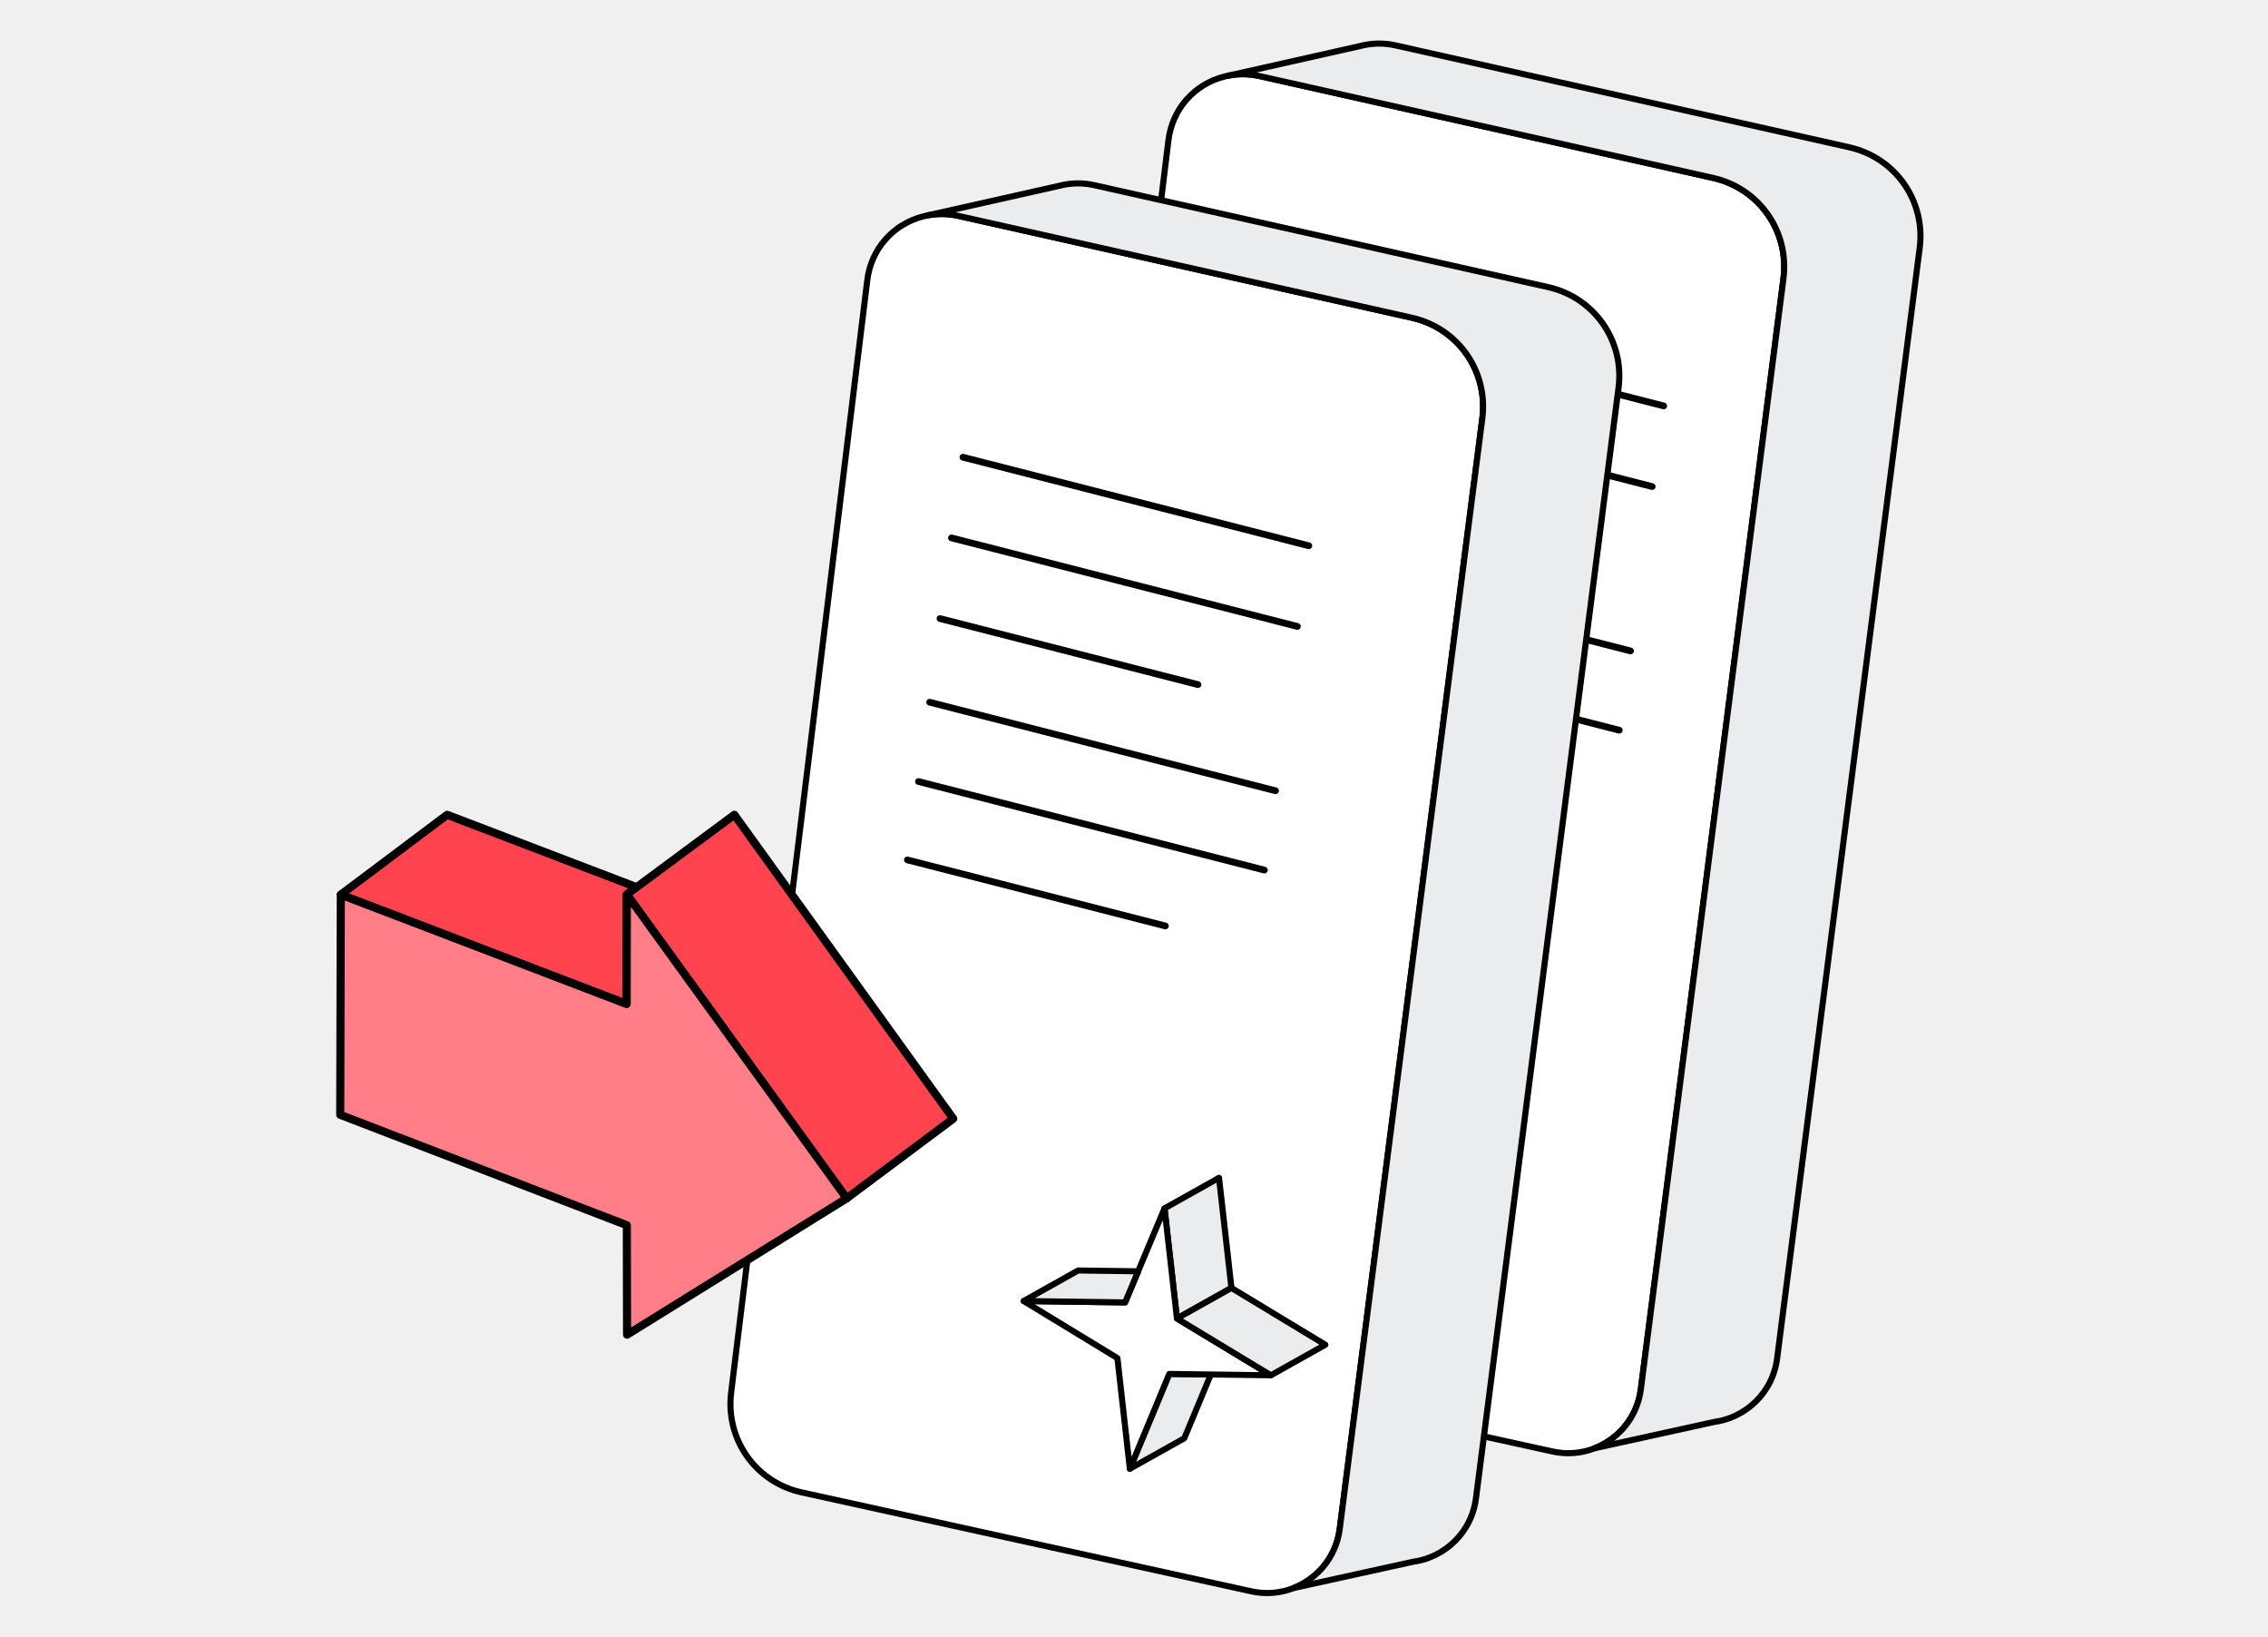
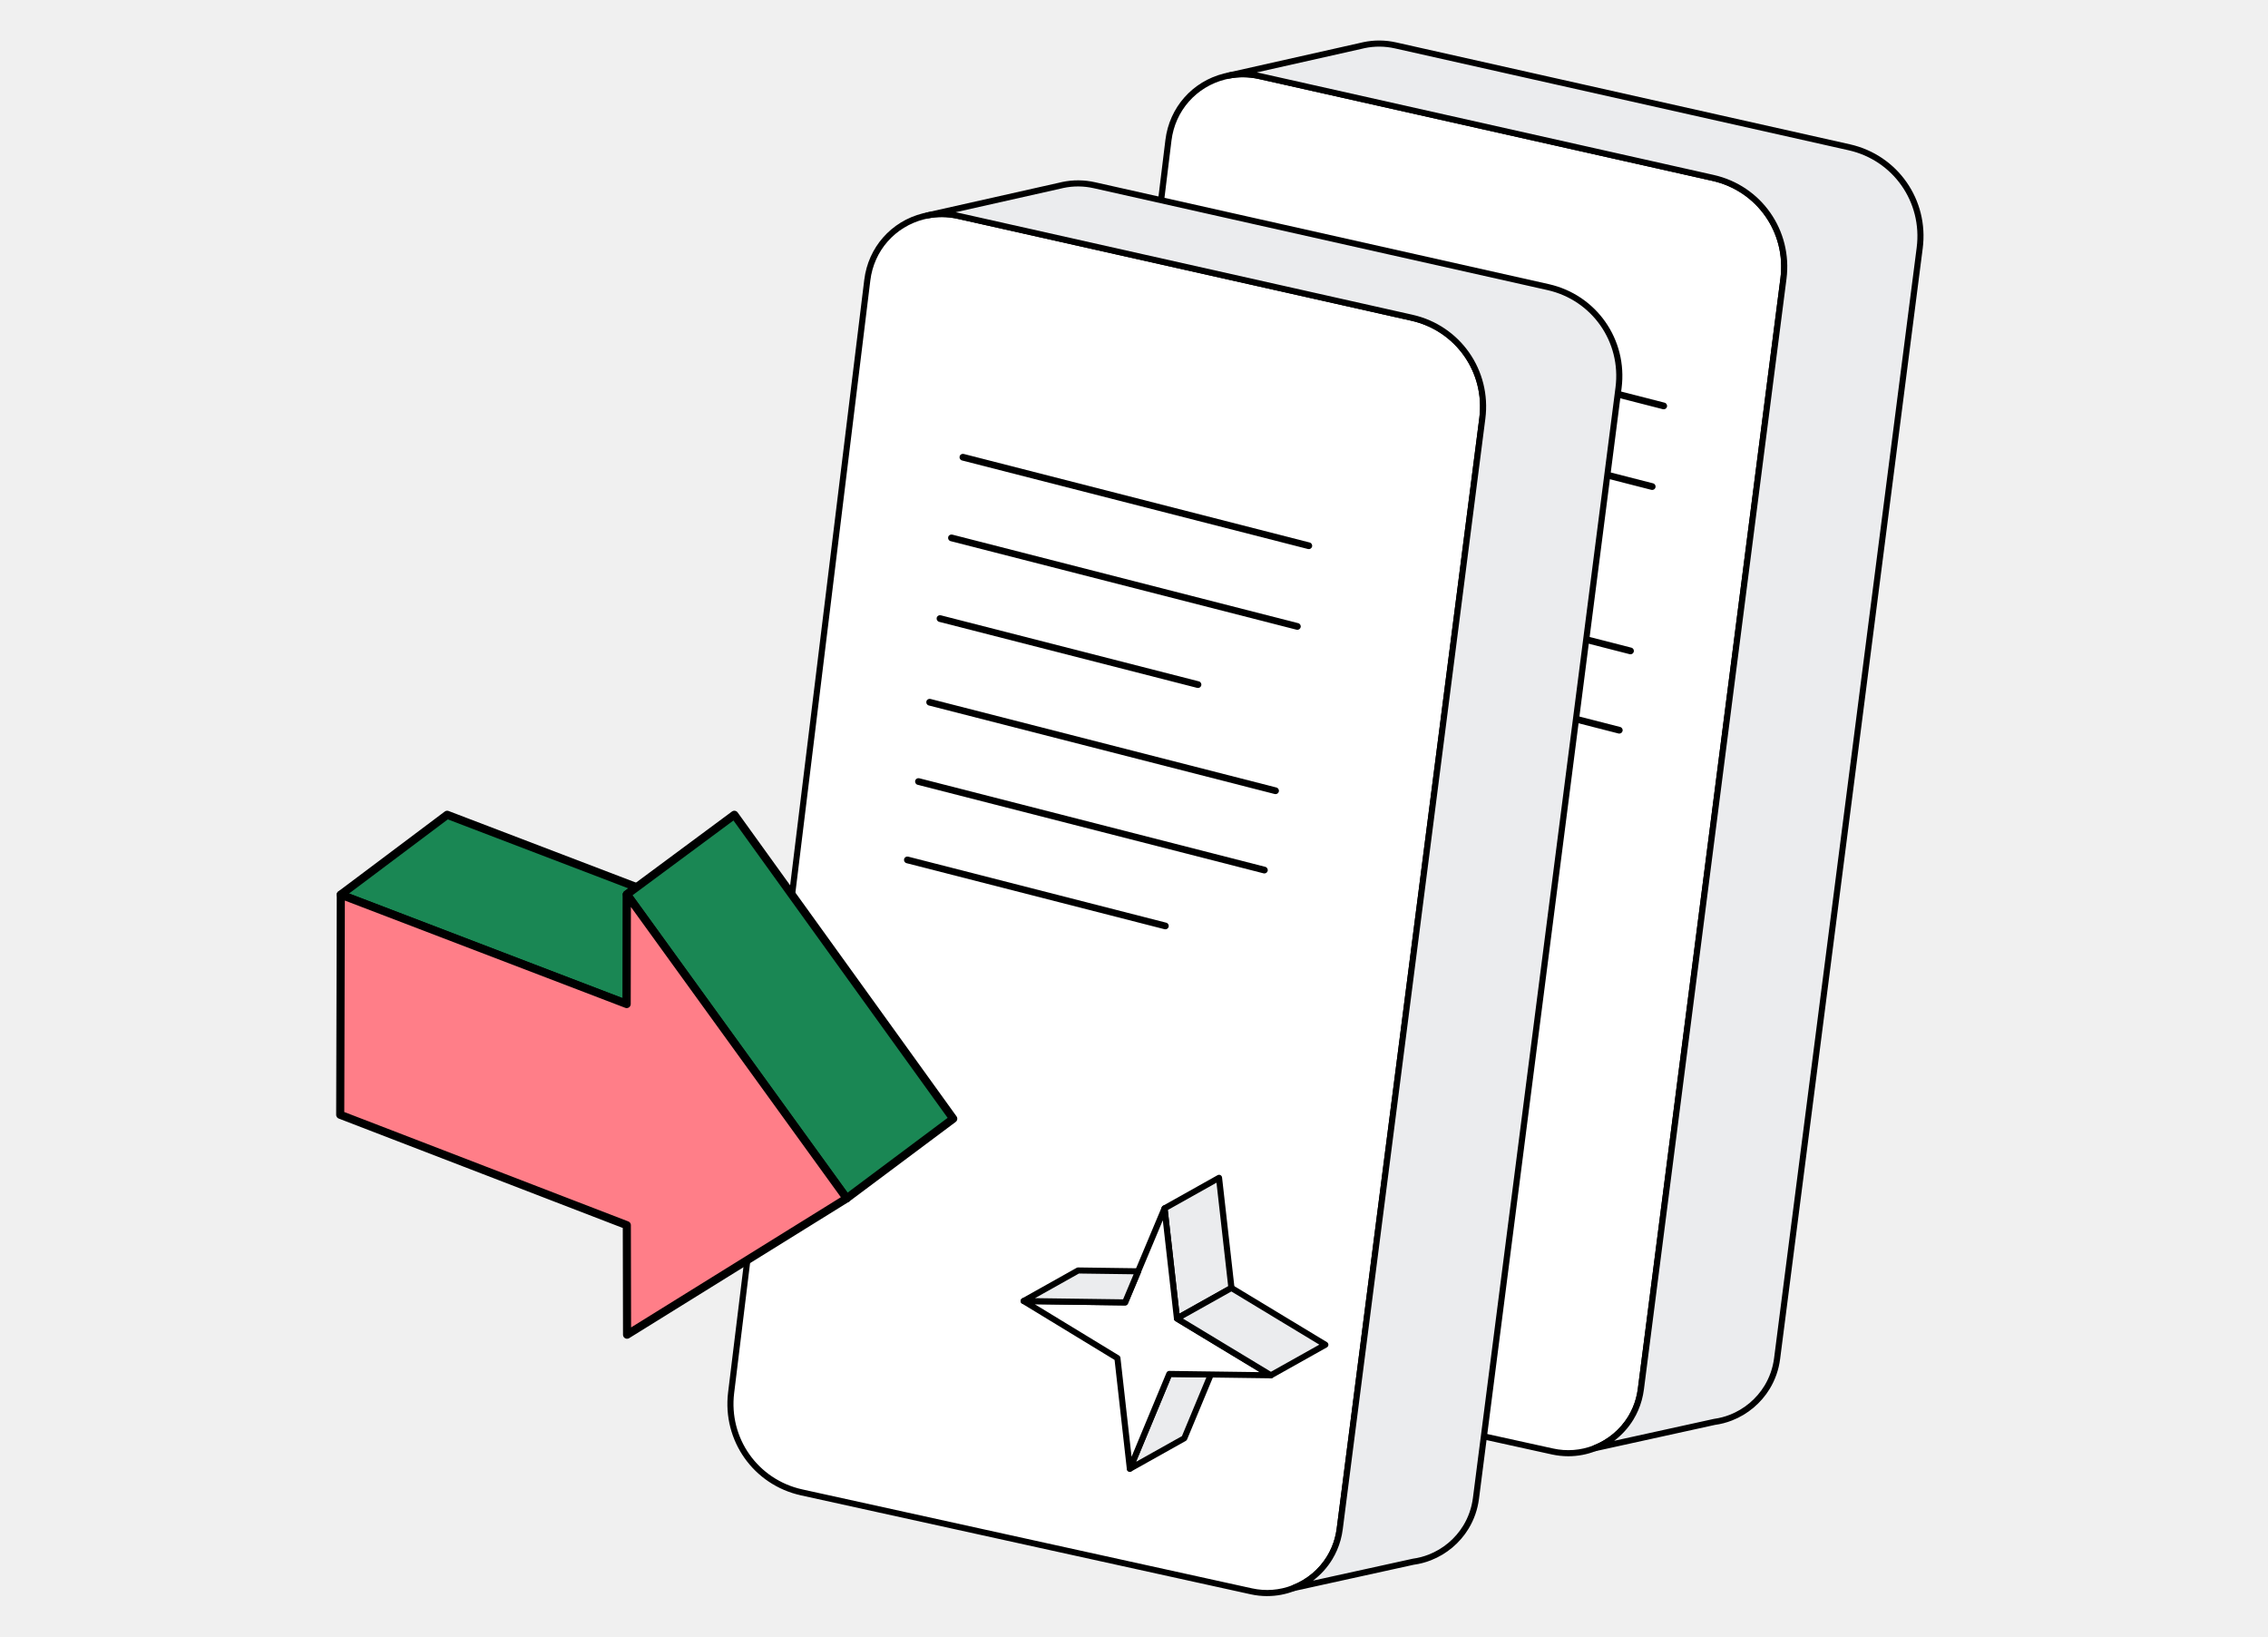
<svg xmlns="http://www.w3.org/2000/svg" viewBox="0 0 140 101">
  <path d="m110.09 17.188-8.444 65.744-0.044 0.346-0.186 1.447-0.112 0.871-0.017 0.136c-0.057 0.436-0.171 0.847-0.338 1.229-0.081 0.189-0.175 0.37-0.28 0.543-0.518 0.854-1.307 1.509-2.227 1.868h-0.002c-0.8 0.315-1.701 0.402-2.608 0.202l-27.758-6.106c-2.817-0.62-4.702-3.284-4.353-6.15l8.405-68.662c0.241-1.975 1.679-3.486 3.471-3.937l0.234-0.053c0.612-0.122 1.262-0.121 1.913 0.026l1.55 0.347 1.622 0.364 1.712 0.384 0.97 0.217 5.628 1.264 16.516 3.708c2.833 0.637 4.716 3.327 4.347 6.209z" fill="#fff" />
  <path d="m96.808 89.869c-0.34 0-0.68-0.037-1.018-0.111l-27.758-6.106c-2.928-0.645-4.862-3.378-4.499-6.357l8.406-68.662c0.244-1.998 1.661-3.606 3.612-4.097l0.239-0.054c0.664-0.133 1.334-0.123 1.996 0.026l11.482 2.578 16.516 3.709c2.945 0.663 4.876 3.421 4.493 6.417l-8.444 65.744-0.359 2.799c-0.059 0.448-0.177 0.878-0.352 1.28-0.082 0.191-0.18 0.381-0.292 0.566-0.532 0.877-1.353 1.568-2.312 1.943-0.003 1e-3 -0.006 0.003-0.009 0.004-0.545 0.214-1.12 0.321-1.7 0.321h-0.002zm-20.084-85.103c-0.287 0-0.573 0.028-0.856 0.085l-0.23 0.052c-1.794 0.452-3.101 1.934-3.325 3.776l-8.406 68.663c-0.341 2.785 1.468 5.34 4.206 5.943l27.758 6.106c0.838 0.185 1.701 0.119 2.494-0.19 0.003-9e-4 0.006-0.003 0.009-0.004 0.885-0.346 1.643-0.981 2.135-1.79 0.102-0.17 0.193-0.344 0.268-0.52 0.162-0.371 0.271-0.767 0.324-1.179l0.129-1.006 0.231-1.794 8.443-65.744c0.36-2.802-1.447-5.382-4.201-6.001l-26.448-5.939-1.55-0.347c-0.326-0.073-0.653-0.11-0.979-0.11l-9e-4 -9.5e-4z" />
  <path d="m118.5 15.3-8.444 65.744-0.23 1.794-0.112 0.871-0.017 0.136c-0.084 0.651-0.3 1.248-0.618 1.772-0.518 0.854-1.307 1.509-2.227 1.868h-1e-3c-0.325 0.129-0.667 0.218-1.019 0.267h-6e-3l-7.381 1.623c0.92-0.359 1.708-1.014 2.226-1.868 0.106-0.173 0.2-0.354 0.281-0.543 0.166-0.381 0.281-0.793 0.337-1.229l0.017-0.136 0.112-0.871 0.186-1.447 0.045-0.346 8.443-65.744c0.37-2.882-1.513-5.572-4.347-6.209l-16.516-3.709-3.822-0.859-1.806-0.406-0.97-0.217-1.712-0.384-1.622-0.364-1.55-0.347c-0.652-0.148-1.302-0.149-1.913-0.026l8.174-1.837 0.156-0.037 0.018-0.004c0.629-0.135 1.3-0.138 1.974 0.014l1.55 0.347 3.334 0.748 0.97 0.217 5.628 1.264 16.516 3.709c2.833 0.637 4.717 3.327 4.347 6.209z" fill="#EBECEE" />
  <path d="m98.441 89.561c-0.081 0-0.155-0.053-0.18-0.134-0.028-0.094 0.021-0.194 0.112-0.23 0.885-0.345 1.643-0.981 2.135-1.79 0.102-0.17 0.192-0.344 0.268-0.52 0.161-0.371 0.271-0.767 0.324-1.179l0.129-1.006 0.23-1.794 8.444-65.744c0.359-2.802-1.447-5.382-4.201-6.001l-26.448-5.939-1.55-0.347c-0.611-0.138-1.228-0.147-1.835-0.025-0.101 0.021-0.199-0.044-0.221-0.146-0.022-0.102 0.042-0.201 0.143-0.223l8.174-1.837 0.177-0.041c0.678-0.145 1.37-0.14 2.054 0.015l11.482 2.578 16.516 3.708c2.946 0.663 4.877 3.421 4.493 6.417l-8.443 65.744-0.36 2.799c-0.085 0.662-0.302 1.283-0.644 1.846-0.533 0.878-1.355 1.569-2.314 1.944-2e-3 0-4e-3 0.002-6e-3 0.003-0.338 0.134-0.696 0.227-1.062 0.277l-7.372 1.62c-0.013 0.003-0.027 0.005-0.04 0.005l-0.003-9e-4zm-20.863-85.093c0.07 0.012 0.138 0.026 0.208 0.042l11.482 2.578 16.517 3.708c2.945 0.663 4.876 3.421 4.492 6.417l-8.443 65.744-0.359 2.799c-0.059 0.448-0.177 0.878-0.352 1.28-0.082 0.191-0.18 0.381-0.292 0.566-0.309 0.509-0.716 0.956-1.19 1.314l6.145-1.35s6e-3 -1e-3 0.01-0.002c2e-3 0 9e-3 -0.002 0.01-0.002 0.335-0.046 0.662-0.131 0.971-0.252 3e-3 -1e-3 5e-3 -0.002 7e-3 -0.003 0.885-0.346 1.642-0.981 2.134-1.791 0.315-0.518 0.514-1.089 0.593-1.698l0.129-1.006 8.674-67.537c0.359-2.802-1.447-5.382-4.201-6.001l-27.999-6.286c-0.631-0.143-1.268-0.148-1.893-0.014l-0.17 0.04-6.469 1.454-0.004 9.4e-4z" />
  <path d="m100.62 40.376c-8e-3 -0.001-0.016-0.002-0.023-0.004l-21.353-5.465c-0.111-0.028-0.178-0.141-0.15-0.253 0.028-0.111 0.141-0.178 0.253-0.15l21.354 5.465c0.111 0.028 0.178 0.141 0.15 0.253-0.026 0.103-0.127 0.169-0.229 0.154l-1e-3 -1e-4z" />
  <path d="m101.96 30.234c-7e-3 -0.001-0.016-0.002-0.023-0.004l-21.353-5.465c-0.111-0.028-0.178-0.141-0.15-0.253 0.028-0.111 0.141-0.178 0.253-0.15l21.353 5.465c0.112 0.028 0.178 0.141 0.15 0.253-0.026 0.103-0.126 0.169-0.229 0.154l-1e-3 -1e-4z" />
  <path d="m99.928 45.27c-0.007-1e-3 -0.015-0.002-0.022-0.004l-21.354-5.465c-0.111-0.028-0.178-0.141-0.15-0.253 0.028-0.111 0.141-0.178 0.253-0.15l21.353 5.465c0.112 0.028 0.179 0.141 0.15 0.253-0.026 0.103-0.126 0.169-0.229 0.154l-0.001-1e-4z" />
  <path d="m102.67 25.257c-7e-3 -1e-3 -0.016-0.002-0.023-0.004l-21.353-5.465c-0.111-0.028-0.178-0.141-0.15-0.253 0.028-0.111 0.141-0.178 0.253-0.15l21.353 5.465c0.112 0.028 0.178 0.141 0.15 0.253-0.026 0.103-0.126 0.169-0.229 0.154l-1e-3 -2e-4z" />
  <path d="m93.816 48.718c-0.007-1e-3 -0.015-0.002-0.022-0.004l-15.927-4.076c-0.111-0.028-0.178-0.141-0.15-0.253 0.028-0.111 0.141-0.178 0.253-0.15l15.927 4.076c0.111 0.028 0.178 0.141 0.15 0.253-0.026 0.103-0.127 0.169-0.229 0.154l-1e-3 -1e-4z" />
  <path d="m95.83 33.824c-0.007-1e-3 -0.015-0.002-0.022-0.004l-15.927-4.076c-0.111-0.028-0.178-0.141-0.15-0.253 0.028-0.111 0.141-0.178 0.253-0.15l15.927 4.076c0.111 0.028 0.178 0.141 0.15 0.253-0.026 0.103-0.127 0.169-0.229 0.154l-1e-3 -1e-4z" />
  <path d="m91.5 25.819-8.444 65.744-0.044 0.346-0.186 1.447-0.112 0.871-0.017 0.136c-0.057 0.436-0.171 0.847-0.338 1.229-0.081 0.189-0.175 0.37-0.28 0.543-0.518 0.854-1.307 1.509-2.227 1.868h-0.002c-0.8 0.314-1.701 0.402-2.608 0.202l-27.758-6.106c-2.817-0.621-4.702-3.284-4.353-6.15l8.405-68.662c0.241-1.975 1.679-3.486 3.471-3.937l0.234-0.053c0.611-0.122 1.261-0.121 1.913 0.026l1.55 0.347 1.622 0.364 1.712 0.384 0.97 0.217 5.628 1.264 16.516 3.708c2.833 0.637 4.716 3.327 4.347 6.209z" fill="#fff" />
  <path d="m78.219 98.5c-0.34 0-0.68-0.037-1.018-0.111l-27.758-6.106c-2.928-0.645-4.862-3.378-4.499-6.357l8.406-68.662c0.244-1.998 1.661-3.606 3.612-4.097l0.239-0.054c0.664-0.133 1.334-0.123 1.996 0.026l11.482 2.578 16.516 3.708c2.945 0.663 4.877 3.421 4.493 6.417l-8.444 65.744-0.359 2.799c-0.058 0.448-0.177 0.878-0.352 1.28-0.082 0.191-0.18 0.381-0.292 0.566-0.532 0.877-1.354 1.568-2.312 1.943-0.003 9e-4 -0.006 0.003-0.009 0.004-0.545 0.214-1.12 0.321-1.7 0.321h-0.002zm-20.084-85.104c-0.287 0-0.573 0.028-0.856 0.085l-0.23 0.052c-1.794 0.452-3.101 1.934-3.325 3.776l-8.406 68.663c-0.341 2.785 1.468 5.34 4.206 5.943l27.758 6.106c0.838 0.184 1.701 0.119 2.494-0.19 0.003-9e-4 0.006-0.003 0.008-0.004 0.885-0.345 1.643-0.981 2.134-1.79 0.103-0.17 0.193-0.344 0.268-0.52 0.162-0.371 0.271-0.767 0.325-1.179l0.129-1.006 0.231-1.794 8.444-65.744c0.359-2.802-1.447-5.382-4.201-6.001l-26.448-5.939-1.55-0.347c-0.325-0.073-0.653-0.11-0.979-0.11l-1e-3 -9e-4z" />
  <path d="m99.907 23.93-8.444 65.744-0.23 1.794-0.112 0.871-0.017 0.136c-0.084 0.651-0.3 1.248-0.618 1.772-0.518 0.854-1.307 1.509-2.227 1.868h-0.002c-0.325 0.129-0.667 0.218-1.019 0.267h-0.006l-7.381 1.623c0.92-0.359 1.708-1.014 2.227-1.868 0.105-0.173 0.199-0.354 0.28-0.543 0.167-0.381 0.281-0.793 0.338-1.229l0.017-0.136 0.112-0.871 0.186-1.447 0.044-0.346 8.444-65.744c0.37-2.882-1.514-5.572-4.347-6.209l-16.516-3.708-3.822-0.859-1.806-0.406-0.97-0.217-1.712-0.384-1.622-0.364-1.55-0.347c-0.652-0.148-1.302-0.149-1.913-0.026l8.174-1.837 0.156-0.037 0.018-0.004c0.629-0.135 1.3-0.138 1.974 0.014l1.55 0.347 3.334 0.749 0.97 0.217 5.628 1.264 16.516 3.709c2.833 0.637 4.717 3.327 4.347 6.209z" fill="#EBECEE" />
  <path d="m79.852 98.19c-0.081 0-0.155-0.053-0.18-0.134-0.028-0.094 0.021-0.194 0.112-0.23 0.885-0.345 1.643-0.981 2.134-1.79 0.103-0.169 0.193-0.344 0.268-0.52 0.162-0.371 0.271-0.767 0.325-1.179l0.129-1.006 0.231-1.794 8.444-65.744c0.359-2.802-1.447-5.382-4.201-6.001l-26.448-5.939-1.55-0.347c-0.611-0.138-1.228-0.147-1.835-0.025-0.101 0.021-0.2-0.044-0.221-0.146s0.042-0.201 0.143-0.223l8.174-1.837 0.177-0.041c0.678-0.145 1.37-0.14 2.054 0.015l11.482 2.578 16.516 3.708c2.945 0.663 4.876 3.421 4.492 6.417l-8.443 65.744-0.359 2.799c-0.086 0.662-0.302 1.283-0.644 1.846-0.533 0.878-1.355 1.569-2.314 1.944-0.002 0-0.004 0.002-0.006 0.003-0.339 0.134-0.696 0.227-1.062 0.277l-7.372 1.62c-0.013 0.003-0.027 0.005-0.04 0.005l-0.003-1e-3zm-20.863-85.093c0.07 0.012 0.138 0.026 0.208 0.042l11.482 2.578 16.516 3.708c2.945 0.663 4.877 3.421 4.493 6.417l-8.444 65.744-0.359 2.799c-0.058 0.448-0.177 0.878-0.352 1.28-0.082 0.191-0.18 0.381-0.292 0.566-0.309 0.509-0.716 0.956-1.19 1.314l6.144-1.35s0.007-9e-4 0.01-0.002c0.002 0 0.009-0.002 0.01-0.002 0.335-0.046 0.661-0.131 0.971-0.252 0.003-1e-3 0.005-0.002 0.007-0.003 0.885-0.345 1.642-0.981 2.134-1.791 0.315-0.518 0.514-1.089 0.593-1.698l0.129-1.006 8.674-67.537c0.359-2.802-1.447-5.382-4.201-6.001l-27.998-6.286c-0.631-0.143-1.268-0.148-1.893-0.014l-0.17 0.04-6.469 1.454-0.004 1e-3z" />
  <path d="m78.709 49.006c-0.007-1e-3 -0.015-0.002-0.022-0.004l-21.353-5.465c-0.111-0.028-0.178-0.141-0.15-0.253 0.028-0.111 0.141-0.178 0.253-0.15l21.353 5.465c0.111 0.028 0.178 0.141 0.15 0.253-0.026 0.103-0.127 0.169-0.229 0.154l-1e-3 -2e-4z" />
  <path d="m80.055 38.865c-0.007-1e-3 -0.015-0.002-0.022-0.004l-21.353-5.465c-0.111-0.028-0.178-0.141-0.15-0.253 0.028-0.111 0.141-0.178 0.253-0.15l21.354 5.465c0.111 0.028 0.178 0.141 0.15 0.253-0.026 0.103-0.127 0.169-0.229 0.154l-1e-3 -2e-4z" />
  <path d="m78.02 53.901c-0.007-1e-3 -0.015-0.002-0.022-0.004l-21.354-5.465c-0.111-0.028-0.178-0.141-0.15-0.253 0.028-0.111 0.141-0.178 0.253-0.15l21.354 5.465c0.111 0.028 0.178 0.141 0.15 0.253-0.026 0.103-0.127 0.169-0.229 0.154l-0.001-2e-4z" />
  <path d="m80.762 33.886c-0.007-1e-3 -0.015-0.002-0.022-0.004l-21.354-5.465c-0.111-0.028-0.178-0.141-0.15-0.253 0.028-0.111 0.141-0.178 0.253-0.15l21.354 5.465c0.111 0.028 0.178 0.141 0.15 0.253-0.026 0.103-0.127 0.169-0.229 0.154l-0.001-1e-4z" />
  <path d="m71.908 57.349c-0.007-0.001-0.015-0.002-0.022-0.004l-15.927-4.076c-0.111-0.028-0.178-0.141-0.15-0.253 0.028-0.111 0.141-0.178 0.253-0.15l15.927 4.076c0.111 0.028 0.178 0.141 0.15 0.253-0.026 0.103-0.127 0.169-0.229 0.154l-1e-3 -1e-4z" />
  <path d="m73.921 42.455c-0.007-1e-3 -0.015-0.002-0.022-0.004l-15.927-4.076c-0.111-0.028-0.178-0.141-0.15-0.253 0.028-0.111 0.141-0.178 0.253-0.15l15.927 4.076c0.111 0.028 0.178 0.141 0.15 0.253-0.026 0.103-0.127 0.169-0.229 0.154l-1e-3 -2e-4z" />
-   <path d="m21.036 55.212c2.19-1.642 6.567-4.929 6.567-4.929s7.798 2.978 11.697 4.468c-0.201 0.149-0.401 0.298-0.602 0.448-0.004 2.254-0.009 4.509-0.012 6.763-9.002-3.441-8.646-3.309-17.648-6.75h-0.002z" fill="#FF444F" stroke="#000" stroke-linecap="round" stroke-linejoin="round" stroke-width=".5" />
-   <path d="m38.695 55.198c2.211-1.639 4.424-3.276 6.635-4.915 4.503 6.252 9.009 12.503 13.512 18.756-2.193 1.639-4.385 3.276-6.578 4.915-4.523-6.253-9.046-12.503-13.569-18.756z" fill="#FF444F" stroke="#000" stroke-linecap="round" stroke-linejoin="round" stroke-width=".5" />
+   <path d="m21.036 55.212c2.19-1.642 6.567-4.929 6.567-4.929s7.798 2.978 11.697 4.468c-0.201 0.149-0.401 0.298-0.602 0.448-0.004 2.254-0.009 4.509-0.012 6.763-9.002-3.441-8.646-3.309-17.648-6.75h-0.002z" fill="#1a8754" stroke="#000" stroke-linecap="round" stroke-linejoin="round" stroke-width=".5" />
+   <path d="m38.695 55.198c2.211-1.639 4.424-3.276 6.635-4.915 4.503 6.252 9.009 12.503 13.512 18.756-2.193 1.639-4.385 3.276-6.578 4.915-4.523-6.253-9.046-12.503-13.569-18.756z" fill="#1a8754" stroke="#000" stroke-linecap="round" stroke-linejoin="round" stroke-width=".5" />
  <path d="m21.036 55.212c9.002 3.441 8.646 3.309 17.648 6.75 0.004-2.254 0.009-4.509 0.012-6.763 4.523 6.253 9.046 12.503 13.569 18.756-4.519 2.805-9.039 5.608-13.558 8.413-0.005-2.253-0.011-4.505-0.014-6.758-9.018-3.463-8.675-3.352-17.692-6.813 0.012-4.528 0.025-9.054 0.037-13.582l-0.002-0.002z" fill="#FF7E88" stroke="#000" stroke-linecap="round" stroke-linejoin="round" stroke-width=".5" />
  <path d="m76.015 79.483-3.363 1.884-0.326-2.886-0.441-3.91 3.363-1.884 0.767 6.797z" fill="#EBECEE" />
  <path d="m72.652 81.556c-0.029 0-0.059-0.007-0.085-0.021-0.056-0.029-0.094-0.084-0.1-0.145l-0.767-6.797c-0.008-0.075 0.029-0.148 0.095-0.185l3.364-1.885c0.054-0.031 0.121-0.032 0.177-0.003 0.056 0.029 0.094 0.084 0.1 0.145l0.767 6.797c0.008 0.075-0.029 0.148-0.095 0.185l-3.363 1.885c-0.028 0.016-0.06 0.023-0.092 0.023h-9e-4zm-0.568-6.882 0.722 6.392 3.007-1.686-0.721-6.392-3.008 1.686z" />
  <path d="m74.743 84.823-1.637 3.935-3.362 1.885 2.434-5.854 0.483 0.007 2.081 0.028z" fill="#EBECEE" />
  <path d="m69.744 90.83c-0.045 0-0.089-0.016-0.125-0.048-0.06-0.053-0.079-0.138-0.049-0.212l2.435-5.854c0.029-0.071 0.1-0.114 0.175-0.115l2.564 0.035c0.062 0 0.12 0.033 0.154 0.084 0.034 0.052 0.04 0.117 0.017 0.175l-1.637 3.935c-0.016 0.038-0.045 0.071-0.082 0.092l-3.363 1.884c-0.029 0.016-0.06 0.024-0.092 0.024h1e-3zm2.559-5.852-2.177 5.236 2.833-1.587 1.506-3.619-2.16-0.029-9e-4 -9e-4z" />
  <path d="m78.45 84.875-3.707-0.051-2.081-0.028-0.483-0.007-2.434 5.854-0.768-6.83-5.788-3.524 6.262 0.085 0.069-0.164 0.737-1.756 1.629-3.882 0.441 3.91 0.326 2.886 2.819 1.704 2.979 1.802z" fill="#fff" />
  <path d="m69.744 90.831c-0.008 0-0.018 0-0.026-0.002-0.084-0.012-0.15-0.08-0.16-0.165l-0.757-6.739-5.71-3.476c-0.072-0.044-0.106-0.13-0.083-0.212 0.023-0.082 0.098-0.132 0.183-0.136l6.135 0.083 0.756-1.803 1.629-3.882c0.033-0.079 0.115-0.126 0.2-0.114s0.15 0.08 0.16 0.164l0.757 6.706 5.719 3.457c0.072 0.044 0.107 0.13 0.084 0.212-0.023 0.081-0.097 0.136-0.18 0.136h-0.003l-6.145-0.084-2.386 5.737c-0.029 0.07-0.099 0.115-0.173 0.115l9e-4 0.002zm-5.872-10.345 5.202 3.167c0.05 0.03 0.083 0.082 0.089 0.139l0.687 6.109 2.155-5.184c0.029-0.071 0.1-0.114 0.175-0.115l5.581 0.076-5.207-3.148c-0.05-0.03-0.083-0.082-0.089-0.14l-0.687-6.081-2.155 5.138c-0.029 0.07-0.098 0.115-0.173 0.115h-0.003l-5.575-0.076z" />
  <path d="m81.812 82.989-3.363 1.885-2.979-1.802-2.819-1.704 3.363-1.884 5.798 3.505z" fill="#EBECEE" />
  <path d="m78.449 85.06c-0.034 0-0.068-0.009-0.097-0.027l-5.798-3.505c-0.057-0.035-0.092-0.097-0.09-0.164 1e-3 -0.067 0.037-0.128 0.096-0.16l3.363-1.884c0.059-0.033 0.131-0.032 0.189 0.003l5.798 3.505c0.057 0.035 0.092 0.097 0.09 0.164-1e-3 0.067-0.038 0.128-0.096 0.16l-3.363 1.885c-0.028 0.016-0.06 0.024-0.092 0.024v-9e-4zm-5.425-3.686 5.429 3.282 2.987-1.674-5.429-3.282-2.986 1.673v9e-4z" />
  <path d="m70.256 78.455-0.737 1.756-0.069 0.164-6.262-0.085 3.364-1.884 3.704 0.05z" fill="#EBECEE" />
  <path d="m69.45 80.563h-0.003l-6.262-0.085c-0.085-9e-4 -0.159-0.059-0.179-0.142s0.016-0.168 0.09-0.21l3.364-1.885c0.029-0.016 0.061-0.023 0.095-0.023l3.704 0.051c0.062 0 0.12 0.033 0.155 0.085 0.034 0.052 0.04 0.118 0.016 0.175l-0.805 1.919c-0.029 0.07-0.098 0.115-0.173 0.115l-9e-4 9e-4zm-5.56-0.451 5.437 0.074 0.649-1.547-3.376-0.046-2.71 1.519z" />
</svg>
